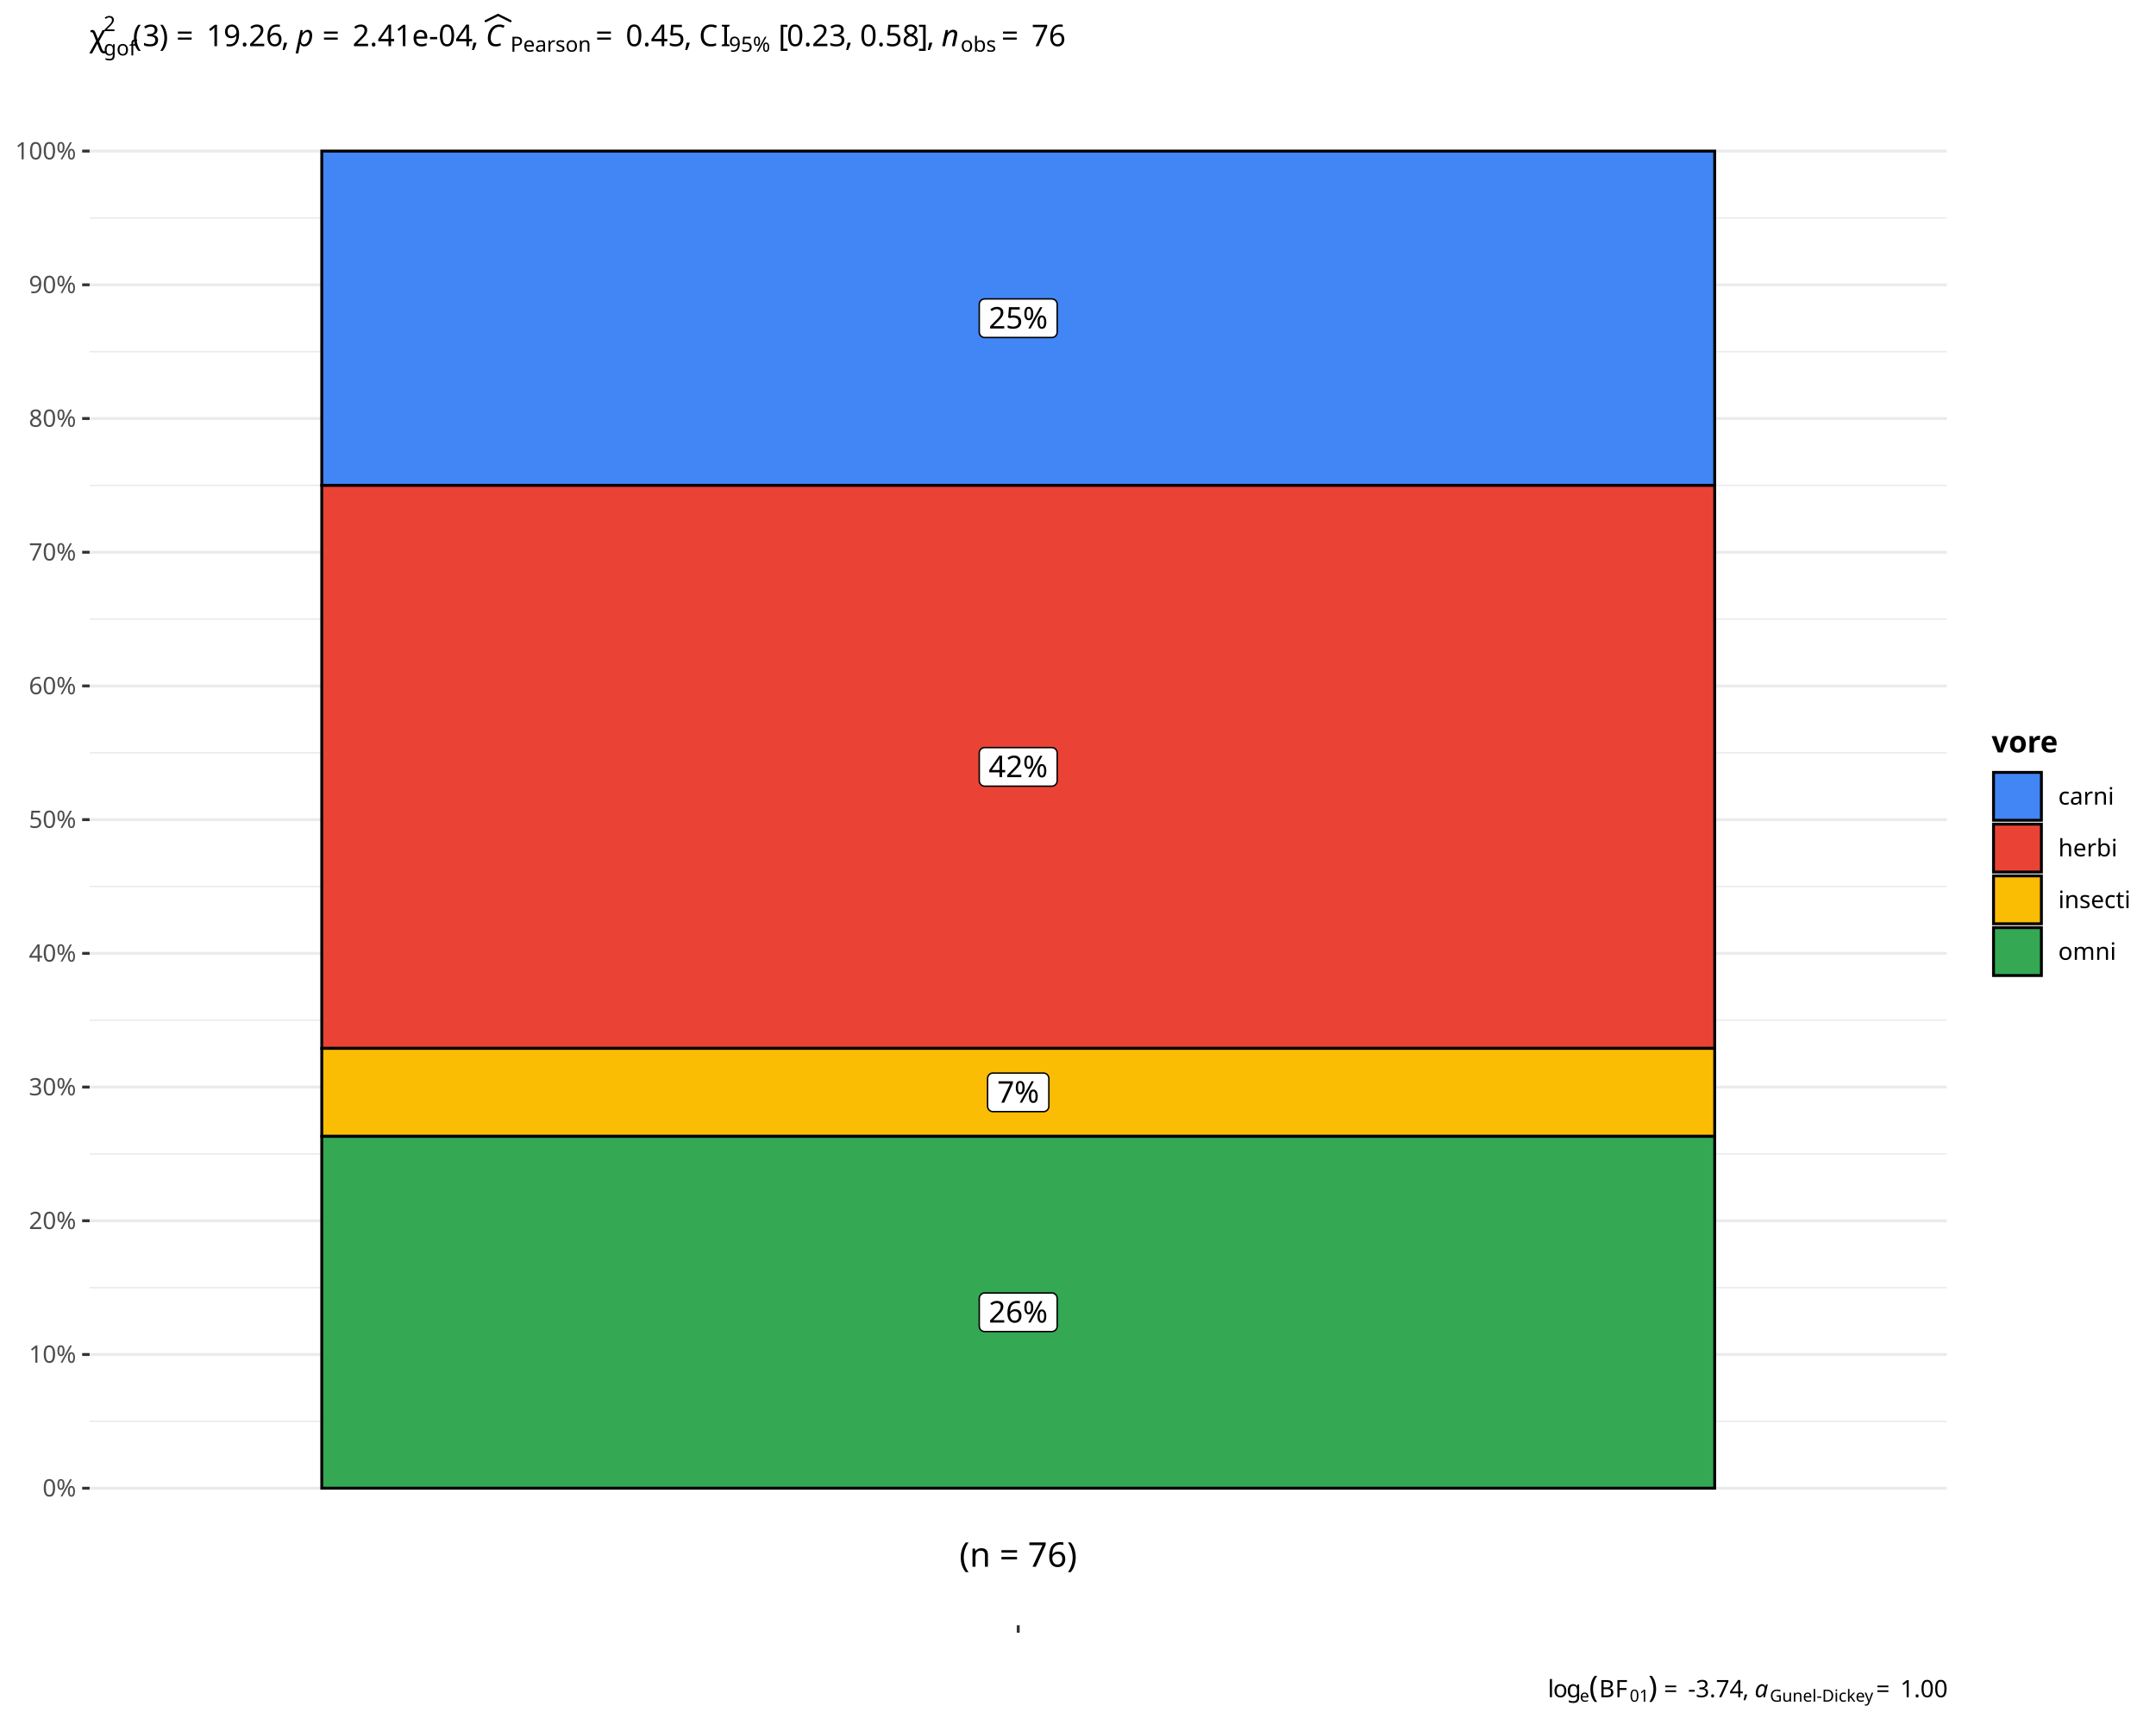
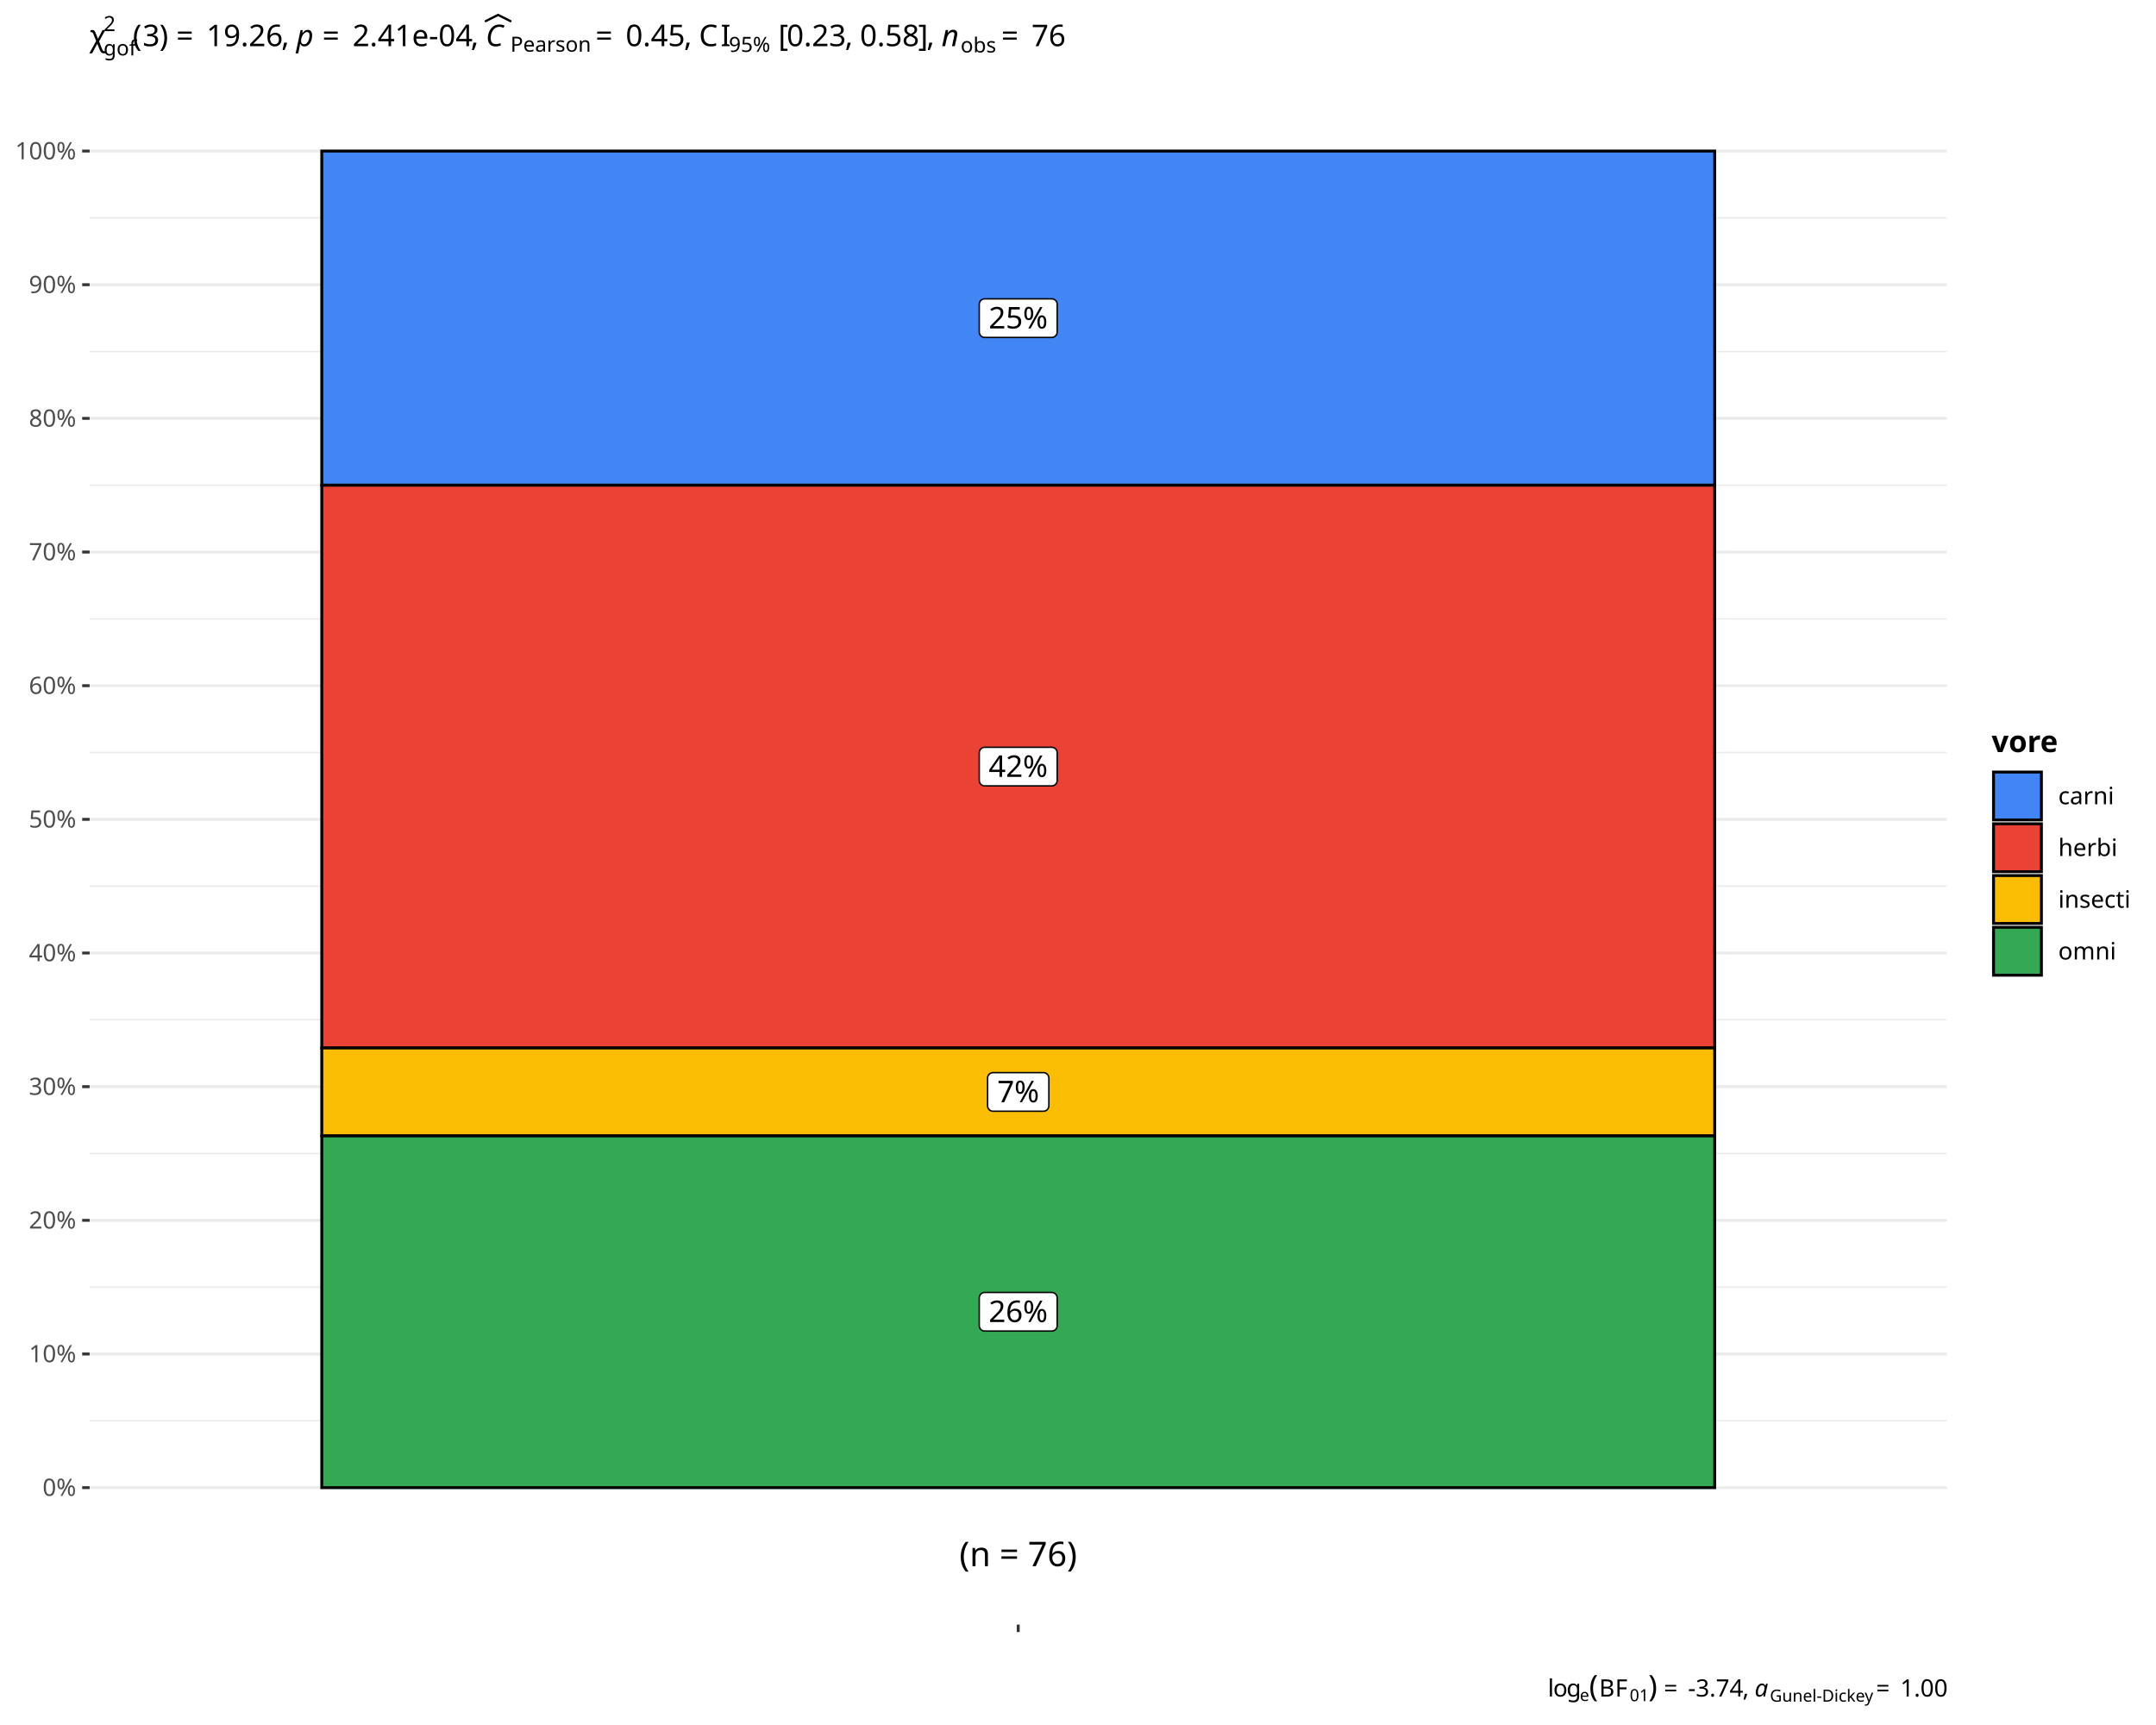
<svg xmlns="http://www.w3.org/2000/svg" class="svglite" data-engine-version="2.0" width="720.00pt" height="576.00pt" viewBox="0 0 720.00 576.00">
  <defs>
    <style type="text/css">
    .svglite line, .svglite polyline, .svglite polygon, .svglite path, .svglite rect, .svglite circle {
      fill: none;
      stroke: #000000;
      stroke-linecap: round;
      stroke-linejoin: round;
      stroke-miterlimit: 10.00;
    }
  </style>
  </defs>
  <rect width="100%" height="100%" style="stroke: none; fill: #FFFFFF;" />
  <defs>
    <clipPath id="cpMC4wMHw3MjAuMDB8MC4wMHw1NzYuMDA=">
      <rect x="0.00" y="0.00" width="720.00" height="576.00" />
    </clipPath>
  </defs>
  <g clip-path="url(#cpMC4wMHw3MjAuMDB8MC4wMHw1NzYuMDA=)">
    <rect x="0.00" y="0.00" width="720.00" height="576.00" style="stroke-width: 0.97; stroke: #FFFFFF; fill: #FFFFFF;" />
  </g>
  <defs>
-     <clipPath id="cpMjkuOTN8NjUwLjE1fDI3LjAxfDU0Mi42OQ==">
-       <rect x="29.93" y="27.01" width="620.23" height="515.68" />
+     <clipPath id="cpMjkuOTN8NjUwLjE1fDI3LjAxfDU0Mi40OA==">
+       <rect x="29.93" y="27.01" width="620.23" height="515.47" />
    </clipPath>
  </defs>
-   <g clip-path="url(#cpMjkuOTN8NjUwLjE1fDI3LjAxfDU0Mi42OQ==)">
-     <rect x="29.93" y="27.01" width="620.23" height="515.68" style="stroke-width: 0.97; stroke: none; fill: #FFFFFF;" />
-     <polyline points="29.93,474.60 650.15,474.60 " style="stroke-width: 0.48; stroke: #EBEBEB; stroke-linecap: butt;" />
-     <polyline points="29.93,429.96 650.15,429.96 " style="stroke-width: 0.48; stroke: #EBEBEB; stroke-linecap: butt;" />
-     <polyline points="29.93,385.31 650.15,385.31 " style="stroke-width: 0.48; stroke: #EBEBEB; stroke-linecap: butt;" />
-     <polyline points="29.93,340.66 650.15,340.66 " style="stroke-width: 0.48; stroke: #EBEBEB; stroke-linecap: butt;" />
-     <polyline points="29.93,296.01 650.15,296.01 " style="stroke-width: 0.48; stroke: #EBEBEB; stroke-linecap: butt;" />
-     <polyline points="29.93,251.37 650.15,251.37 " style="stroke-width: 0.48; stroke: #EBEBEB; stroke-linecap: butt;" />
-     <polyline points="29.93,206.72 650.15,206.72 " style="stroke-width: 0.48; stroke: #EBEBEB; stroke-linecap: butt;" />
-     <polyline points="29.93,162.07 650.15,162.07 " style="stroke-width: 0.48; stroke: #EBEBEB; stroke-linecap: butt;" />
-     <polyline points="29.93,117.42 650.15,117.42 " style="stroke-width: 0.48; stroke: #EBEBEB; stroke-linecap: butt;" />
-     <polyline points="29.93,72.78 650.15,72.78 " style="stroke-width: 0.48; stroke: #EBEBEB; stroke-linecap: butt;" />
-     <polyline points="29.93,496.93 650.15,496.93 " style="stroke-width: 0.97; stroke: #EBEBEB; stroke-linecap: butt;" />
-     <polyline points="29.93,452.28 650.15,452.28 " style="stroke-width: 0.97; stroke: #EBEBEB; stroke-linecap: butt;" />
-     <polyline points="29.93,407.63 650.15,407.63 " style="stroke-width: 0.97; stroke: #EBEBEB; stroke-linecap: butt;" />
-     <polyline points="29.93,362.99 650.15,362.99 " style="stroke-width: 0.97; stroke: #EBEBEB; stroke-linecap: butt;" />
-     <polyline points="29.93,318.34 650.15,318.34 " style="stroke-width: 0.97; stroke: #EBEBEB; stroke-linecap: butt;" />
-     <polyline points="29.93,273.69 650.15,273.69 " style="stroke-width: 0.97; stroke: #EBEBEB; stroke-linecap: butt;" />
-     <polyline points="29.93,229.04 650.15,229.04 " style="stroke-width: 0.97; stroke: #EBEBEB; stroke-linecap: butt;" />
-     <polyline points="29.93,184.40 650.15,184.40 " style="stroke-width: 0.97; stroke: #EBEBEB; stroke-linecap: butt;" />
-     <polyline points="29.93,139.75 650.15,139.75 " style="stroke-width: 0.97; stroke: #EBEBEB; stroke-linecap: butt;" />
-     <polyline points="29.93,95.10 650.15,95.10 " style="stroke-width: 0.97; stroke: #EBEBEB; stroke-linecap: butt;" />
-     <polyline points="29.93,50.45 650.15,50.45 " style="stroke-width: 0.97; stroke: #EBEBEB; stroke-linecap: butt;" />
-     <rect x="107.46" y="50.45" width="465.17" height="111.62" style="stroke-width: 0.97; stroke-linecap: butt; stroke-linejoin: miter; fill: #4285F4;" />
-     <rect x="107.46" y="162.07" width="465.17" height="187.99" style="stroke-width: 0.97; stroke-linecap: butt; stroke-linejoin: miter; fill: #EA4335;" />
-     <rect x="107.46" y="350.06" width="465.17" height="29.37" style="stroke-width: 0.97; stroke-linecap: butt; stroke-linejoin: miter; fill: #FBBC04;" />
-     <rect x="107.46" y="379.44" width="465.17" height="117.49" style="stroke-width: 0.97; stroke-linecap: butt; stroke-linejoin: miter; fill: #34A853;" />
-     <polygon points="328.83,112.70 351.25,112.70 351.18,112.70 351.46,112.69 351.75,112.63 352.02,112.53 352.27,112.39 352.49,112.20 352.69,111.99 352.84,111.74 352.95,111.47 353.02,111.19 353.05,110.90 353.05,110.90 353.05,101.62 353.05,101.62 353.02,101.33 352.95,101.05 352.84,100.79 352.69,100.54 352.49,100.32 352.27,100.14 352.02,100.00 351.75,99.89 351.46,99.84 351.25,99.82 328.83,99.82 329.05,99.84 328.76,99.82 328.47,99.86 328.19,99.94 327.93,100.06 327.69,100.23 327.48,100.43 327.31,100.66 327.18,100.92 327.08,101.19 327.04,101.48 327.03,101.62 327.03,110.90 327.04,110.76 327.04,111.05 327.08,111.33 327.18,111.61 327.31,111.87 327.48,112.10 327.69,112.30 327.93,112.46 328.19,112.59 328.47,112.67 328.76,112.70 " style="stroke-width: 0.48; fill: #FFFFFF;" />
-     <text x="340.04" y="109.70" text-anchor="middle" style="font-size: 10.00px; font-family: sans;" textLength="20.02px" lengthAdjust="spacingAndGlyphs">25%</text>
-     <polygon points="328.83,262.51 351.25,262.51 351.18,262.51 351.46,262.50 351.75,262.44 352.02,262.33 352.27,262.19 352.49,262.01 352.69,261.79 352.84,261.54 352.95,261.28 353.02,261.00 353.05,260.71 353.05,260.71 353.05,251.43 353.05,251.43 353.02,251.14 352.95,250.86 352.84,250.59 352.69,250.34 352.49,250.13 352.27,249.94 352.02,249.80 351.75,249.70 351.46,249.64 351.25,249.63 328.83,249.63 329.05,249.64 328.76,249.63 328.47,249.66 328.19,249.74 327.93,249.87 327.69,250.03 327.48,250.23 327.31,250.46 327.18,250.72 327.08,251.00 327.04,251.28 327.03,251.43 327.03,260.71 327.04,260.56 327.04,260.85 327.08,261.14 327.18,261.41 327.31,261.67 327.48,261.90 327.69,262.10 327.93,262.27 328.19,262.39 328.47,262.47 328.76,262.51 " style="stroke-width: 0.48; fill: #FFFFFF;" />
-     <text x="340.04" y="259.51" text-anchor="middle" style="font-size: 10.00px; font-family: sans;" textLength="20.02px" lengthAdjust="spacingAndGlyphs">42%</text>
-     <polygon points="331.61,371.19 348.47,371.19 348.39,371.19 348.68,371.18 348.97,371.12 349.24,371.02 349.49,370.87 349.71,370.69 349.91,370.47 350.06,370.23 350.17,369.96 350.24,369.68 350.27,369.39 350.27,369.39 350.27,360.11 350.27,360.11 350.24,359.82 350.17,359.54 350.06,359.27 349.91,359.03 349.71,358.81 349.49,358.63 349.24,358.48 348.97,358.38 348.68,358.32 348.47,358.31 331.61,358.31 331.83,358.32 331.54,358.31 331.25,358.34 330.97,358.42 330.71,358.55 330.47,358.71 330.27,358.91 330.09,359.15 329.96,359.40 329.86,359.68 329.82,359.96 329.81,360.11 329.81,369.39 329.82,369.24 329.82,369.53 329.86,369.82 329.96,370.10 330.09,370.35 330.27,370.58 330.47,370.78 330.71,370.95 330.97,371.07 331.25,371.15 331.54,371.19 " style="stroke-width: 0.48; fill: #FFFFFF;" />
-     <text x="340.04" y="368.19" text-anchor="middle" style="font-size: 10.00px; font-family: sans;" textLength="14.45px" lengthAdjust="spacingAndGlyphs">7%</text>
-     <polygon points="328.83,444.62 351.25,444.62 351.18,444.62 351.46,444.61 351.75,444.55 352.02,444.45 352.27,444.30 352.49,444.12 352.69,443.90 352.84,443.66 352.95,443.39 353.02,443.11 353.05,442.82 353.05,442.82 353.05,433.54 353.05,433.54 353.02,433.25 352.95,432.97 352.84,432.70 352.69,432.46 352.49,432.24 352.27,432.06 352.02,431.91 351.75,431.81 351.46,431.75 351.25,431.74 328.83,431.74 329.05,431.75 328.76,431.74 328.47,431.78 328.19,431.86 327.93,431.98 327.69,432.15 327.48,432.35 327.31,432.58 327.18,432.84 327.08,433.11 327.04,433.40 327.03,433.54 327.03,442.82 327.04,442.68 327.04,442.97 327.08,443.25 327.18,443.53 327.31,443.78 327.48,444.02 327.69,444.22 327.93,444.38 328.19,444.51 328.47,444.59 328.76,444.62 " style="stroke-width: 0.48; fill: #FFFFFF;" />
-     <text x="340.04" y="441.62" text-anchor="middle" style="font-size: 10.00px; font-family: sans;" textLength="20.02px" lengthAdjust="spacingAndGlyphs">26%</text>
-     <text x="340.04" y="523.17" text-anchor="middle" style="font-size: 11.38px; font-family: sans;" textLength="39.54px" lengthAdjust="spacingAndGlyphs">(n = 76)</text>
+   <g clip-path="url(#cpMjkuOTN8NjUwLjE1fDI3LjAxfDU0Mi40OA==)">
+     <rect x="29.93" y="27.01" width="620.23" height="515.47" style="stroke-width: 0.97; stroke: none; fill: #FFFFFF;" />
+     <polyline points="29.93,474.42 650.15,474.42 " style="stroke-width: 0.48; stroke: #EBEBEB; stroke-linecap: butt;" />
+     <polyline points="29.93,429.79 650.15,429.79 " style="stroke-width: 0.48; stroke: #EBEBEB; stroke-linecap: butt;" />
+     <polyline points="29.93,385.16 650.15,385.16 " style="stroke-width: 0.48; stroke: #EBEBEB; stroke-linecap: butt;" />
+     <polyline points="29.93,340.53 650.15,340.53 " style="stroke-width: 0.48; stroke: #EBEBEB; stroke-linecap: butt;" />
+     <polyline points="29.93,295.91 650.15,295.91 " style="stroke-width: 0.48; stroke: #EBEBEB; stroke-linecap: butt;" />
+     <polyline points="29.93,251.28 650.15,251.28 " style="stroke-width: 0.48; stroke: #EBEBEB; stroke-linecap: butt;" />
+     <polyline points="29.93,206.65 650.15,206.65 " style="stroke-width: 0.48; stroke: #EBEBEB; stroke-linecap: butt;" />
+     <polyline points="29.93,162.02 650.15,162.02 " style="stroke-width: 0.48; stroke: #EBEBEB; stroke-linecap: butt;" />
+     <polyline points="29.93,117.39 650.15,117.39 " style="stroke-width: 0.48; stroke: #EBEBEB; stroke-linecap: butt;" />
+     <polyline points="29.93,72.76 650.15,72.76 " style="stroke-width: 0.48; stroke: #EBEBEB; stroke-linecap: butt;" />
+     <polyline points="29.93,496.74 650.15,496.74 " style="stroke-width: 0.97; stroke: #EBEBEB; stroke-linecap: butt;" />
+     <polyline points="29.93,452.11 650.15,452.11 " style="stroke-width: 0.97; stroke: #EBEBEB; stroke-linecap: butt;" />
+     <polyline points="29.93,407.48 650.15,407.48 " style="stroke-width: 0.97; stroke: #EBEBEB; stroke-linecap: butt;" />
+     <polyline points="29.93,362.85 650.15,362.85 " style="stroke-width: 0.97; stroke: #EBEBEB; stroke-linecap: butt;" />
+     <polyline points="29.93,318.22 650.15,318.22 " style="stroke-width: 0.97; stroke: #EBEBEB; stroke-linecap: butt;" />
+     <polyline points="29.93,273.59 650.15,273.59 " style="stroke-width: 0.97; stroke: #EBEBEB; stroke-linecap: butt;" />
+     <polyline points="29.93,228.96 650.15,228.96 " style="stroke-width: 0.97; stroke: #EBEBEB; stroke-linecap: butt;" />
+     <polyline points="29.93,184.33 650.15,184.33 " style="stroke-width: 0.97; stroke: #EBEBEB; stroke-linecap: butt;" />
+     <polyline points="29.93,139.70 650.15,139.70 " style="stroke-width: 0.97; stroke: #EBEBEB; stroke-linecap: butt;" />
+     <polyline points="29.93,95.07 650.15,95.07 " style="stroke-width: 0.97; stroke: #EBEBEB; stroke-linecap: butt;" />
+     <polyline points="29.93,50.44 650.15,50.44 " style="stroke-width: 0.97; stroke: #EBEBEB; stroke-linecap: butt;" />
+     <rect x="107.46" y="50.44" width="465.17" height="111.57" style="stroke-width: 0.97; stroke-linecap: butt; stroke-linejoin: miter; fill: #4285F4;" />
+     <rect x="107.46" y="162.02" width="465.17" height="187.91" style="stroke-width: 0.97; stroke-linecap: butt; stroke-linejoin: miter; fill: #EA4335;" />
+     <rect x="107.46" y="349.93" width="465.17" height="29.36" style="stroke-width: 0.97; stroke-linecap: butt; stroke-linejoin: miter; fill: #FBBC04;" />
+     <rect x="107.46" y="379.29" width="465.17" height="117.45" style="stroke-width: 0.97; stroke-linecap: butt; stroke-linejoin: miter; fill: #34A853;" />
+     <polygon points="328.83,112.67 351.25,112.67 351.18,112.67 351.46,112.66 351.75,112.60 352.02,112.50 352.27,112.35 352.49,112.17 352.69,111.95 352.84,111.71 352.95,111.44 353.02,111.16 353.05,110.87 353.05,110.87 353.05,101.59 353.05,101.59 353.02,101.30 352.95,101.02 352.84,100.75 352.69,100.51 352.49,100.29 352.27,100.11 352.02,99.96 351.75,99.86 351.46,99.80 351.25,99.79 328.83,99.79 329.05,99.80 328.76,99.79 328.47,99.83 328.19,99.91 327.93,100.03 327.69,100.20 327.48,100.40 327.31,100.63 327.18,100.88 327.08,101.16 327.04,101.44 327.03,101.59 327.03,110.87 327.04,110.73 327.04,111.02 327.08,111.30 327.18,111.58 327.31,111.83 327.48,112.07 327.69,112.27 327.93,112.43 328.19,112.55 328.47,112.64 328.76,112.67 " style="stroke-width: 0.48; fill: #FFFFFF;" />
+     <text x="340.04" y="109.67" text-anchor="middle" style="font-size: 10.00px; font-family: sans;" textLength="20.02px" lengthAdjust="spacingAndGlyphs">25%</text>
+     <polygon points="328.83,262.41 351.25,262.41 351.18,262.41 351.46,262.40 351.75,262.34 352.02,262.24 352.27,262.10 352.49,261.91 352.69,261.70 352.84,261.45 352.95,261.18 353.02,260.90 353.05,260.61 353.05,260.61 353.05,251.33 353.05,251.33 353.02,251.04 352.95,250.76 352.84,250.50 352.69,250.25 352.49,250.03 352.27,249.85 352.02,249.71 351.75,249.60 351.46,249.55 351.25,249.53 328.83,249.53 329.05,249.55 328.76,249.53 328.47,249.57 328.19,249.65 327.93,249.77 327.69,249.94 327.48,250.14 327.31,250.37 327.18,250.63 327.08,250.90 327.04,251.19 327.03,251.33 327.03,260.61 327.04,260.47 327.04,260.76 327.08,261.05 327.18,261.32 327.31,261.58 327.48,261.81 327.69,262.01 327.93,262.17 328.19,262.30 328.47,262.38 328.76,262.41 " style="stroke-width: 0.48; fill: #FFFFFF;" />
+     <text x="340.04" y="259.41" text-anchor="middle" style="font-size: 10.00px; font-family: sans;" textLength="20.02px" lengthAdjust="spacingAndGlyphs">42%</text>
+     <polygon points="331.61,371.05 348.47,371.05 348.39,371.05 348.68,371.04 348.97,370.98 349.24,370.88 349.49,370.73 349.71,370.55 349.91,370.33 350.06,370.09 350.17,369.82 350.24,369.54 350.27,369.25 350.27,369.25 350.27,359.97 350.27,359.97 350.24,359.68 350.17,359.40 350.06,359.13 349.91,358.89 349.71,358.67 349.49,358.49 349.24,358.34 348.97,358.24 348.68,358.18 348.47,358.17 331.61,358.17 331.83,358.18 331.54,358.17 331.25,358.21 330.97,358.29 330.71,358.41 330.47,358.58 330.27,358.78 330.09,359.01 329.96,359.26 329.86,359.54 329.82,359.82 329.81,359.97 329.81,369.25 329.82,369.11 329.82,369.40 329.86,369.68 329.96,369.96 330.09,370.21 330.27,370.45 330.47,370.65 330.71,370.81 330.97,370.93 331.25,371.02 331.54,371.05 " style="stroke-width: 0.48; fill: #FFFFFF;" />
+     <text x="340.04" y="368.05" text-anchor="middle" style="font-size: 10.00px; font-family: sans;" textLength="14.45px" lengthAdjust="spacingAndGlyphs">7%</text>
+     <polygon points="328.83,444.45 351.25,444.45 351.18,444.45 351.46,444.44 351.75,444.38 352.02,444.28 352.27,444.14 352.49,443.95 352.69,443.74 352.84,443.49 352.95,443.22 353.02,442.94 353.05,442.65 353.05,442.65 353.05,433.37 353.05,433.37 353.02,433.08 352.95,432.80 352.84,432.54 352.69,432.29 352.49,432.07 352.27,431.89 352.02,431.75 351.75,431.64 351.46,431.59 351.25,431.57 328.83,431.57 329.05,431.59 328.76,431.57 328.47,431.61 328.19,431.69 327.93,431.81 327.69,431.98 327.48,432.18 327.31,432.41 327.18,432.67 327.08,432.94 327.04,433.23 327.03,433.37 327.03,442.65 327.04,442.51 327.04,442.80 327.08,443.09 327.18,443.36 327.31,443.62 327.48,443.85 327.69,444.05 327.93,444.21 328.19,444.34 328.47,444.42 328.76,444.45 " style="stroke-width: 0.48; fill: #FFFFFF;" />
+     <text x="340.04" y="441.45" text-anchor="middle" style="font-size: 10.00px; font-family: sans;" textLength="20.02px" lengthAdjust="spacingAndGlyphs">26%</text>
+     <text x="340.04" y="522.97" text-anchor="middle" style="font-size: 11.38px; font-family: sans;" textLength="39.54px" lengthAdjust="spacingAndGlyphs">(n = 76)</text>
  </g>
  <g clip-path="url(#cpMC4wMHw3MjAuMDB8MC4wMHw1NzYuMDA=)">
-     <text x="25.44" y="499.68" text-anchor="end" style="font-size: 8.00px; fill: #4D4D4D; font-family: sans;" textLength="11.56px" lengthAdjust="spacingAndGlyphs">0%</text>
-     <text x="25.44" y="455.03" text-anchor="end" style="font-size: 8.00px; fill: #4D4D4D; font-family: sans;" textLength="16.01px" lengthAdjust="spacingAndGlyphs">10%</text>
-     <text x="25.44" y="410.39" text-anchor="end" style="font-size: 8.00px; fill: #4D4D4D; font-family: sans;" textLength="16.01px" lengthAdjust="spacingAndGlyphs">20%</text>
-     <text x="25.44" y="365.74" text-anchor="end" style="font-size: 8.00px; fill: #4D4D4D; font-family: sans;" textLength="16.01px" lengthAdjust="spacingAndGlyphs">30%</text>
-     <text x="25.44" y="321.09" text-anchor="end" style="font-size: 8.00px; fill: #4D4D4D; font-family: sans;" textLength="16.01px" lengthAdjust="spacingAndGlyphs">40%</text>
-     <text x="25.44" y="276.44" text-anchor="end" style="font-size: 8.00px; fill: #4D4D4D; font-family: sans;" textLength="16.01px" lengthAdjust="spacingAndGlyphs">50%</text>
-     <text x="25.44" y="231.80" text-anchor="end" style="font-size: 8.00px; fill: #4D4D4D; font-family: sans;" textLength="16.01px" lengthAdjust="spacingAndGlyphs">60%</text>
-     <text x="25.44" y="187.15" text-anchor="end" style="font-size: 8.00px; fill: #4D4D4D; font-family: sans;" textLength="16.01px" lengthAdjust="spacingAndGlyphs">70%</text>
-     <text x="25.44" y="142.50" text-anchor="end" style="font-size: 8.00px; fill: #4D4D4D; font-family: sans;" textLength="16.01px" lengthAdjust="spacingAndGlyphs">80%</text>
-     <text x="25.44" y="97.85" text-anchor="end" style="font-size: 8.00px; fill: #4D4D4D; font-family: sans;" textLength="16.01px" lengthAdjust="spacingAndGlyphs">90%</text>
-     <text x="25.44" y="53.21" text-anchor="end" style="font-size: 8.00px; fill: #4D4D4D; font-family: sans;" textLength="20.46px" lengthAdjust="spacingAndGlyphs">100%</text>
-     <polyline points="27.44,496.93 29.93,496.93 " style="stroke-width: 0.97; stroke: #333333; stroke-linecap: butt;" />
-     <polyline points="27.44,452.28 29.93,452.28 " style="stroke-width: 0.97; stroke: #333333; stroke-linecap: butt;" />
-     <polyline points="27.44,407.63 29.93,407.63 " style="stroke-width: 0.97; stroke: #333333; stroke-linecap: butt;" />
-     <polyline points="27.44,362.99 29.93,362.99 " style="stroke-width: 0.97; stroke: #333333; stroke-linecap: butt;" />
-     <polyline points="27.44,318.34 29.93,318.34 " style="stroke-width: 0.97; stroke: #333333; stroke-linecap: butt;" />
-     <polyline points="27.44,273.69 29.93,273.69 " style="stroke-width: 0.97; stroke: #333333; stroke-linecap: butt;" />
-     <polyline points="27.44,229.04 29.93,229.04 " style="stroke-width: 0.97; stroke: #333333; stroke-linecap: butt;" />
-     <polyline points="27.44,184.40 29.93,184.40 " style="stroke-width: 0.97; stroke: #333333; stroke-linecap: butt;" />
-     <polyline points="27.44,139.75 29.93,139.75 " style="stroke-width: 0.97; stroke: #333333; stroke-linecap: butt;" />
-     <polyline points="27.44,95.10 29.93,95.10 " style="stroke-width: 0.97; stroke: #333333; stroke-linecap: butt;" />
-     <polyline points="27.44,50.45 29.93,50.45 " style="stroke-width: 0.97; stroke: #333333; stroke-linecap: butt;" />
-     <polyline points="340.04,545.18 340.04,542.69 " style="stroke-width: 0.97; stroke: #333333; stroke-linecap: butt;" />
-     <rect x="660.11" y="238.34" width="54.90" height="93.02" style="stroke-width: 0.97; stroke: none; fill: #FFFFFF;" />
-     <text x="665.10" y="251.24" style="font-size: 10.00px; font-weight: bold; font-family: sans;" textLength="19.46px" lengthAdjust="spacingAndGlyphs">vore</text>
-     <rect x="665.10" y="257.26" width="17.28" height="17.28" style="stroke-width: 0.97; stroke: none; fill: #FFFFFF;" />
-     <rect x="665.74" y="257.91" width="15.99" height="15.99" style="stroke-width: 0.97; stroke-linecap: butt; stroke-linejoin: miter; fill: #4285F4;" />
-     <rect x="665.10" y="274.54" width="17.28" height="17.28" style="stroke-width: 0.97; stroke: none; fill: #FFFFFF;" />
-     <rect x="665.74" y="275.19" width="15.99" height="15.99" style="stroke-width: 0.97; stroke-linecap: butt; stroke-linejoin: miter; fill: #EA4335;" />
-     <rect x="665.10" y="291.82" width="17.28" height="17.28" style="stroke-width: 0.97; stroke: none; fill: #FFFFFF;" />
-     <rect x="665.74" y="292.47" width="15.99" height="15.99" style="stroke-width: 0.97; stroke-linecap: butt; stroke-linejoin: miter; fill: #FBBC04;" />
-     <rect x="665.10" y="309.10" width="17.28" height="17.28" style="stroke-width: 0.97; stroke: none; fill: #FFFFFF;" />
-     <rect x="665.74" y="309.75" width="15.99" height="15.99" style="stroke-width: 0.97; stroke-linecap: butt; stroke-linejoin: miter; fill: #34A853;" />
-     <text x="687.36" y="268.66" style="font-size: 8.00px; font-family: sans;" textLength="17.34px" lengthAdjust="spacingAndGlyphs">carni</text>
-     <text x="687.36" y="285.94" style="font-size: 8.00px; font-family: sans;" textLength="17.79px" lengthAdjust="spacingAndGlyphs">herbi</text>
-     <text x="687.36" y="303.22" style="font-size: 8.00px; font-family: sans;" textLength="22.68px" lengthAdjust="spacingAndGlyphs">insecti</text>
-     <text x="687.36" y="320.50" style="font-size: 8.00px; font-family: sans;" textLength="17.34px" lengthAdjust="spacingAndGlyphs">omni</text>
+     <text x="25.44" y="499.49" text-anchor="end" style="font-size: 8.00px; fill: #4D4D4D; font-family: sans;" textLength="11.56px" lengthAdjust="spacingAndGlyphs">0%</text>
+     <text x="25.44" y="454.86" text-anchor="end" style="font-size: 8.00px; fill: #4D4D4D; font-family: sans;" textLength="16.01px" lengthAdjust="spacingAndGlyphs">10%</text>
+     <text x="25.44" y="410.23" text-anchor="end" style="font-size: 8.00px; fill: #4D4D4D; font-family: sans;" textLength="16.01px" lengthAdjust="spacingAndGlyphs">20%</text>
+     <text x="25.44" y="365.60" text-anchor="end" style="font-size: 8.00px; fill: #4D4D4D; font-family: sans;" textLength="16.01px" lengthAdjust="spacingAndGlyphs">30%</text>
+     <text x="25.44" y="320.97" text-anchor="end" style="font-size: 8.00px; fill: #4D4D4D; font-family: sans;" textLength="16.01px" lengthAdjust="spacingAndGlyphs">40%</text>
+     <text x="25.44" y="276.34" text-anchor="end" style="font-size: 8.00px; fill: #4D4D4D; font-family: sans;" textLength="16.01px" lengthAdjust="spacingAndGlyphs">50%</text>
+     <text x="25.44" y="231.71" text-anchor="end" style="font-size: 8.00px; fill: #4D4D4D; font-family: sans;" textLength="16.01px" lengthAdjust="spacingAndGlyphs">60%</text>
+     <text x="25.44" y="187.08" text-anchor="end" style="font-size: 8.00px; fill: #4D4D4D; font-family: sans;" textLength="16.01px" lengthAdjust="spacingAndGlyphs">70%</text>
+     <text x="25.44" y="142.46" text-anchor="end" style="font-size: 8.00px; fill: #4D4D4D; font-family: sans;" textLength="16.01px" lengthAdjust="spacingAndGlyphs">80%</text>
+     <text x="25.44" y="97.83" text-anchor="end" style="font-size: 8.00px; fill: #4D4D4D; font-family: sans;" textLength="16.01px" lengthAdjust="spacingAndGlyphs">90%</text>
+     <text x="25.44" y="53.20" text-anchor="end" style="font-size: 8.00px; fill: #4D4D4D; font-family: sans;" textLength="20.46px" lengthAdjust="spacingAndGlyphs">100%</text>
+     <polyline points="27.44,496.74 29.93,496.74 " style="stroke-width: 0.97; stroke: #333333; stroke-linecap: butt;" />
+     <polyline points="27.44,452.11 29.93,452.11 " style="stroke-width: 0.97; stroke: #333333; stroke-linecap: butt;" />
+     <polyline points="27.44,407.48 29.93,407.48 " style="stroke-width: 0.97; stroke: #333333; stroke-linecap: butt;" />
+     <polyline points="27.44,362.85 29.93,362.85 " style="stroke-width: 0.97; stroke: #333333; stroke-linecap: butt;" />
+     <polyline points="27.44,318.22 29.93,318.22 " style="stroke-width: 0.97; stroke: #333333; stroke-linecap: butt;" />
+     <polyline points="27.44,273.59 29.93,273.59 " style="stroke-width: 0.97; stroke: #333333; stroke-linecap: butt;" />
+     <polyline points="27.44,228.96 29.93,228.96 " style="stroke-width: 0.97; stroke: #333333; stroke-linecap: butt;" />
+     <polyline points="27.44,184.33 29.93,184.33 " style="stroke-width: 0.97; stroke: #333333; stroke-linecap: butt;" />
+     <polyline points="27.44,139.70 29.93,139.70 " style="stroke-width: 0.97; stroke: #333333; stroke-linecap: butt;" />
+     <polyline points="27.44,95.07 29.93,95.07 " style="stroke-width: 0.97; stroke: #333333; stroke-linecap: butt;" />
+     <polyline points="27.44,50.44 29.93,50.44 " style="stroke-width: 0.97; stroke: #333333; stroke-linecap: butt;" />
+     <polyline points="340.04,544.97 340.04,542.48 " style="stroke-width: 0.97; stroke: #333333; stroke-linecap: butt;" />
+     <rect x="660.11" y="238.24" width="54.90" height="93.02" style="stroke-width: 0.97; stroke: none; fill: #FFFFFF;" />
+     <text x="665.10" y="251.14" style="font-size: 10.00px; font-weight: bold; font-family: sans;" textLength="19.46px" lengthAdjust="spacingAndGlyphs">vore</text>
+     <rect x="665.10" y="257.16" width="17.28" height="17.28" style="stroke-width: 0.97; stroke: none; fill: #FFFFFF;" />
+     <rect x="665.74" y="257.80" width="15.99" height="15.99" style="stroke-width: 0.97; stroke-linecap: butt; stroke-linejoin: miter; fill: #4285F4;" />
+     <rect x="665.10" y="274.44" width="17.28" height="17.28" style="stroke-width: 0.97; stroke: none; fill: #FFFFFF;" />
+     <rect x="665.74" y="275.08" width="15.99" height="15.99" style="stroke-width: 0.97; stroke-linecap: butt; stroke-linejoin: miter; fill: #EA4335;" />
+     <rect x="665.10" y="291.72" width="17.28" height="17.28" style="stroke-width: 0.97; stroke: none; fill: #FFFFFF;" />
+     <rect x="665.74" y="292.36" width="15.99" height="15.99" style="stroke-width: 0.97; stroke-linecap: butt; stroke-linejoin: miter; fill: #FBBC04;" />
+     <rect x="665.10" y="309.00" width="17.28" height="17.28" style="stroke-width: 0.97; stroke: none; fill: #FFFFFF;" />
+     <rect x="665.74" y="309.64" width="15.99" height="15.99" style="stroke-width: 0.97; stroke-linecap: butt; stroke-linejoin: miter; fill: #34A853;" />
+     <text x="687.36" y="268.55" style="font-size: 8.00px; font-family: sans;" textLength="17.34px" lengthAdjust="spacingAndGlyphs">carni</text>
+     <text x="687.36" y="285.83" style="font-size: 8.00px; font-family: sans;" textLength="17.79px" lengthAdjust="spacingAndGlyphs">herbi</text>
+     <text x="687.36" y="303.11" style="font-size: 8.00px; font-family: sans;" textLength="22.68px" lengthAdjust="spacingAndGlyphs">insecti</text>
+     <text x="687.36" y="320.39" style="font-size: 8.00px; font-family: sans;" textLength="17.34px" lengthAdjust="spacingAndGlyphs">omni</text>
    <text x="29.93" y="15.41" style="font-size: 10.00px; font-family: sans;" textLength="4.65px" lengthAdjust="spacingAndGlyphs">χ</text>
    <text x="34.58" y="18.50" style="font-size: 7.00px; font-family: sans;" textLength="9.73px" lengthAdjust="spacingAndGlyphs">gof</text>
    <text x="34.58" y="10.38" style="font-size: 7.00px; font-family: sans;" textLength="3.89px" lengthAdjust="spacingAndGlyphs">2</text>
    <text x="44.31" y="15.41" style="font-size: 10.00px; font-family: sans;" textLength="3.33px" lengthAdjust="spacingAndGlyphs">(</text>
    <text x="47.64" y="15.41" style="font-size: 10.00px; font-family: sans;" textLength="5.56px" lengthAdjust="spacingAndGlyphs">3</text>
    <text x="53.20" y="15.41" style="font-size: 10.00px; font-family: sans;" textLength="3.33px" lengthAdjust="spacingAndGlyphs">)</text>
    <text x="58.85" y="15.41" style="font-size: 10.00px; font-family: sans;" textLength="7.76px" lengthAdjust="spacingAndGlyphs">=</text>
    <text x="68.92" y="15.41" style="font-size: 10.00px; font-family: sans;" textLength="25.03px" lengthAdjust="spacingAndGlyphs">19.26</text>
    <text x="93.95" y="15.41" style="font-size: 10.00px; font-family: sans;" textLength="2.50px" lengthAdjust="spacingAndGlyphs">,</text>
    <text x="96.45" y="15.41" style="font-size: 10.00px; font-family: sans;" textLength="2.50px" lengthAdjust="spacingAndGlyphs"> </text>
    <text x="98.95" y="15.41" style="font-size: 10.00px; font-style: italic; font-family: sans;" textLength="5.56px" lengthAdjust="spacingAndGlyphs">p</text>
    <text x="107.64" y="15.41" style="font-size: 10.00px; font-family: sans;" textLength="7.76px" lengthAdjust="spacingAndGlyphs">=</text>
    <text x="117.72" y="15.41" style="font-size: 10.00px; font-family: sans;" textLength="39.48px" lengthAdjust="spacingAndGlyphs">2.41e-04</text>
    <text x="157.20" y="15.41" style="font-size: 10.00px; font-family: sans;" textLength="2.50px" lengthAdjust="spacingAndGlyphs">,</text>
    <text x="159.70" y="15.41" style="font-size: 10.00px; font-family: sans;" textLength="2.50px" lengthAdjust="spacingAndGlyphs"> </text>
    <text x="162.20" y="15.41" style="font-size: 10.00px; font-style: italic; font-family: sans;" textLength="7.22px" lengthAdjust="spacingAndGlyphs">C</text>
    <polyline points="162.20,7.05 166.34,4.98 170.47,7.05 " style="stroke-width: 0.75;" />
    <text x="170.47" y="17.26" style="font-size: 7.00px; font-family: sans;" textLength="26.08px" lengthAdjust="spacingAndGlyphs">Pearson</text>
    <text x="198.87" y="15.41" style="font-size: 10.00px; font-family: sans;" textLength="7.76px" lengthAdjust="spacingAndGlyphs">=</text>
    <text x="208.94" y="15.41" style="font-size: 10.00px; font-family: sans;" textLength="19.46px" lengthAdjust="spacingAndGlyphs">0.45</text>
    <text x="228.41" y="15.41" style="font-size: 10.00px; font-family: sans;" textLength="2.50px" lengthAdjust="spacingAndGlyphs">,</text>
    <text x="230.91" y="15.41" style="font-size: 10.00px; font-family: sans;" textLength="2.50px" lengthAdjust="spacingAndGlyphs"> </text>
    <text x="233.41" y="15.41" style="font-size: 10.00px; font-family: sans;" textLength="7.22px" lengthAdjust="spacingAndGlyphs">C</text>
    <text x="240.64" y="15.41" style="font-size: 10.00px; font-family: sans;" textLength="2.78px" lengthAdjust="spacingAndGlyphs">I</text>
-     <text x="243.41" y="17.26" style="font-size: 7.00px; font-family: sans;" textLength="14.01px" lengthAdjust="spacingAndGlyphs">95%</text>
+     <text x="243.41" y="17.33" style="font-size: 7.00px; font-family: sans;" textLength="14.01px" lengthAdjust="spacingAndGlyphs">95%</text>
    <text x="257.43" y="15.41" style="font-size: 10.00px; font-family: sans;" textLength="2.50px" lengthAdjust="spacingAndGlyphs"> </text>
    <text x="259.93" y="15.41" style="font-size: 10.00px; font-family: sans;" textLength="2.78px" lengthAdjust="spacingAndGlyphs">[</text>
    <text x="262.71" y="15.41" style="font-size: 10.00px; font-family: sans;" textLength="19.46px" lengthAdjust="spacingAndGlyphs">0.23</text>
    <text x="282.17" y="15.41" style="font-size: 10.00px; font-family: sans;" textLength="2.50px" lengthAdjust="spacingAndGlyphs">,</text>
    <text x="284.67" y="15.41" style="font-size: 10.00px; font-family: sans;" textLength="2.50px" lengthAdjust="spacingAndGlyphs"> </text>
    <text x="287.17" y="15.41" style="font-size: 10.00px; font-family: sans;" textLength="19.46px" lengthAdjust="spacingAndGlyphs">0.58</text>
    <text x="306.64" y="15.41" style="font-size: 10.00px; font-family: sans;" textLength="2.78px" lengthAdjust="spacingAndGlyphs">]</text>
    <text x="309.42" y="15.41" style="font-size: 10.00px; font-family: sans;" textLength="2.50px" lengthAdjust="spacingAndGlyphs">,</text>
    <text x="311.92" y="15.41" style="font-size: 10.00px; font-family: sans;" textLength="2.50px" lengthAdjust="spacingAndGlyphs"> </text>
    <text x="314.42" y="15.41" style="font-size: 10.00px; font-style: italic; font-family: sans;" textLength="5.56px" lengthAdjust="spacingAndGlyphs">n</text>
-     <text x="320.79" y="17.26" style="font-size: 7.00px; font-family: sans;" textLength="11.29px" lengthAdjust="spacingAndGlyphs">obs</text>
+     <text x="320.79" y="17.52" style="font-size: 7.00px; font-family: sans;" textLength="11.29px" lengthAdjust="spacingAndGlyphs">obs</text>
    <text x="334.39" y="15.41" style="font-size: 10.00px; font-family: sans;" textLength="7.76px" lengthAdjust="spacingAndGlyphs">=</text>
    <text x="344.47" y="15.41" style="font-size: 10.00px; font-family: sans;" textLength="11.12px" lengthAdjust="spacingAndGlyphs">76</text>
-     <text x="516.90" y="566.72" style="font-size: 8.00px; font-family: sans;" textLength="1.78px" lengthAdjust="spacingAndGlyphs">l</text>
-     <text x="518.68" y="566.72" style="font-size: 8.00px; font-family: sans;" textLength="4.45px" lengthAdjust="spacingAndGlyphs">o</text>
-     <text x="523.12" y="566.72" style="font-size: 8.00px; font-family: sans;" textLength="4.45px" lengthAdjust="spacingAndGlyphs">g</text>
-     <text x="527.57" y="568.20" style="font-size: 5.60px; font-family: sans;" textLength="3.11px" lengthAdjust="spacingAndGlyphs">e</text>
-     <text x="530.69" y="566.72" style="font-size: 10.00px; font-family: sans;" textLength="3.33px" lengthAdjust="spacingAndGlyphs">(</text>
-     <text x="534.02" y="566.72" style="font-size: 8.00px; font-family: sans;" textLength="5.34px" lengthAdjust="spacingAndGlyphs">B</text>
-     <text x="539.36" y="566.72" style="font-size: 8.00px; font-family: sans;" textLength="4.89px" lengthAdjust="spacingAndGlyphs">F</text>
-     <text x="544.24" y="568.20" style="font-size: 5.60px; font-family: sans;" textLength="6.23px" lengthAdjust="spacingAndGlyphs">01</text>
-     <text x="550.47" y="566.72" style="font-size: 10.00px; font-family: sans;" textLength="3.32px" lengthAdjust="spacingAndGlyphs">)</text>
-     <text x="555.65" y="566.72" style="font-size: 8.00px; font-family: sans;" textLength="6.21px" lengthAdjust="spacingAndGlyphs">=</text>
-     <text x="563.71" y="566.72" style="font-size: 8.00px; font-family: sans;" textLength="18.24px" lengthAdjust="spacingAndGlyphs">-3.74</text>
-     <text x="581.95" y="566.72" style="font-size: 8.00px; font-family: sans;" textLength="2.00px" lengthAdjust="spacingAndGlyphs">,</text>
-     <text x="583.95" y="566.72" style="font-size: 8.00px; font-family: sans;" textLength="2.00px" lengthAdjust="spacingAndGlyphs"> </text>
-     <text x="585.95" y="566.72" style="font-size: 8.00px; font-style: italic; font-family: sans;" textLength="4.45px" lengthAdjust="spacingAndGlyphs">a</text>
+     <text x="516.90" y="566.50" style="font-size: 8.00px; font-family: sans;" textLength="1.78px" lengthAdjust="spacingAndGlyphs">l</text>
+     <text x="518.68" y="566.50" style="font-size: 8.00px; font-family: sans;" textLength="4.45px" lengthAdjust="spacingAndGlyphs">o</text>
+     <text x="523.12" y="566.50" style="font-size: 8.00px; font-family: sans;" textLength="4.45px" lengthAdjust="spacingAndGlyphs">g</text>
+     <text x="527.57" y="567.98" style="font-size: 5.60px; font-family: sans;" textLength="3.11px" lengthAdjust="spacingAndGlyphs">e</text>
+     <text x="530.69" y="566.50" style="font-size: 10.00px; font-family: sans;" textLength="3.33px" lengthAdjust="spacingAndGlyphs">(</text>
+     <text x="534.02" y="566.50" style="font-size: 8.00px; font-family: sans;" textLength="5.34px" lengthAdjust="spacingAndGlyphs">B</text>
+     <text x="539.36" y="566.50" style="font-size: 8.00px; font-family: sans;" textLength="4.89px" lengthAdjust="spacingAndGlyphs">F</text>
+     <text x="544.24" y="568.05" style="font-size: 5.60px; font-family: sans;" textLength="6.23px" lengthAdjust="spacingAndGlyphs">01</text>
+     <text x="550.47" y="566.50" style="font-size: 10.00px; font-family: sans;" textLength="3.32px" lengthAdjust="spacingAndGlyphs">)</text>
+     <text x="555.65" y="566.50" style="font-size: 8.00px; font-family: sans;" textLength="6.21px" lengthAdjust="spacingAndGlyphs">=</text>
+     <text x="563.71" y="566.50" style="font-size: 8.00px; font-family: sans;" textLength="18.24px" lengthAdjust="spacingAndGlyphs">-3.74</text>
+     <text x="581.95" y="566.50" style="font-size: 8.00px; font-family: sans;" textLength="2.00px" lengthAdjust="spacingAndGlyphs">,</text>
+     <text x="583.95" y="566.50" style="font-size: 8.00px; font-family: sans;" textLength="2.00px" lengthAdjust="spacingAndGlyphs"> </text>
+     <text x="585.95" y="566.50" style="font-size: 8.00px; font-style: italic; font-family: sans;" textLength="4.45px" lengthAdjust="spacingAndGlyphs">a</text>
    <text x="591.05" y="568.20" style="font-size: 5.60px; font-family: sans;" textLength="33.62px" lengthAdjust="spacingAndGlyphs">Gunel-Dickey</text>
-     <text x="626.52" y="566.72" style="font-size: 8.00px; font-family: sans;" textLength="6.21px" lengthAdjust="spacingAndGlyphs">=</text>
-     <text x="634.58" y="566.72" style="font-size: 8.00px; font-family: sans;" textLength="15.57px" lengthAdjust="spacingAndGlyphs">1.00</text>
+     <text x="626.52" y="566.50" style="font-size: 8.00px; font-family: sans;" textLength="6.21px" lengthAdjust="spacingAndGlyphs">=</text>
+     <text x="634.58" y="566.50" style="font-size: 8.00px; font-family: sans;" textLength="15.57px" lengthAdjust="spacingAndGlyphs">1.00</text>
  </g>
</svg>
